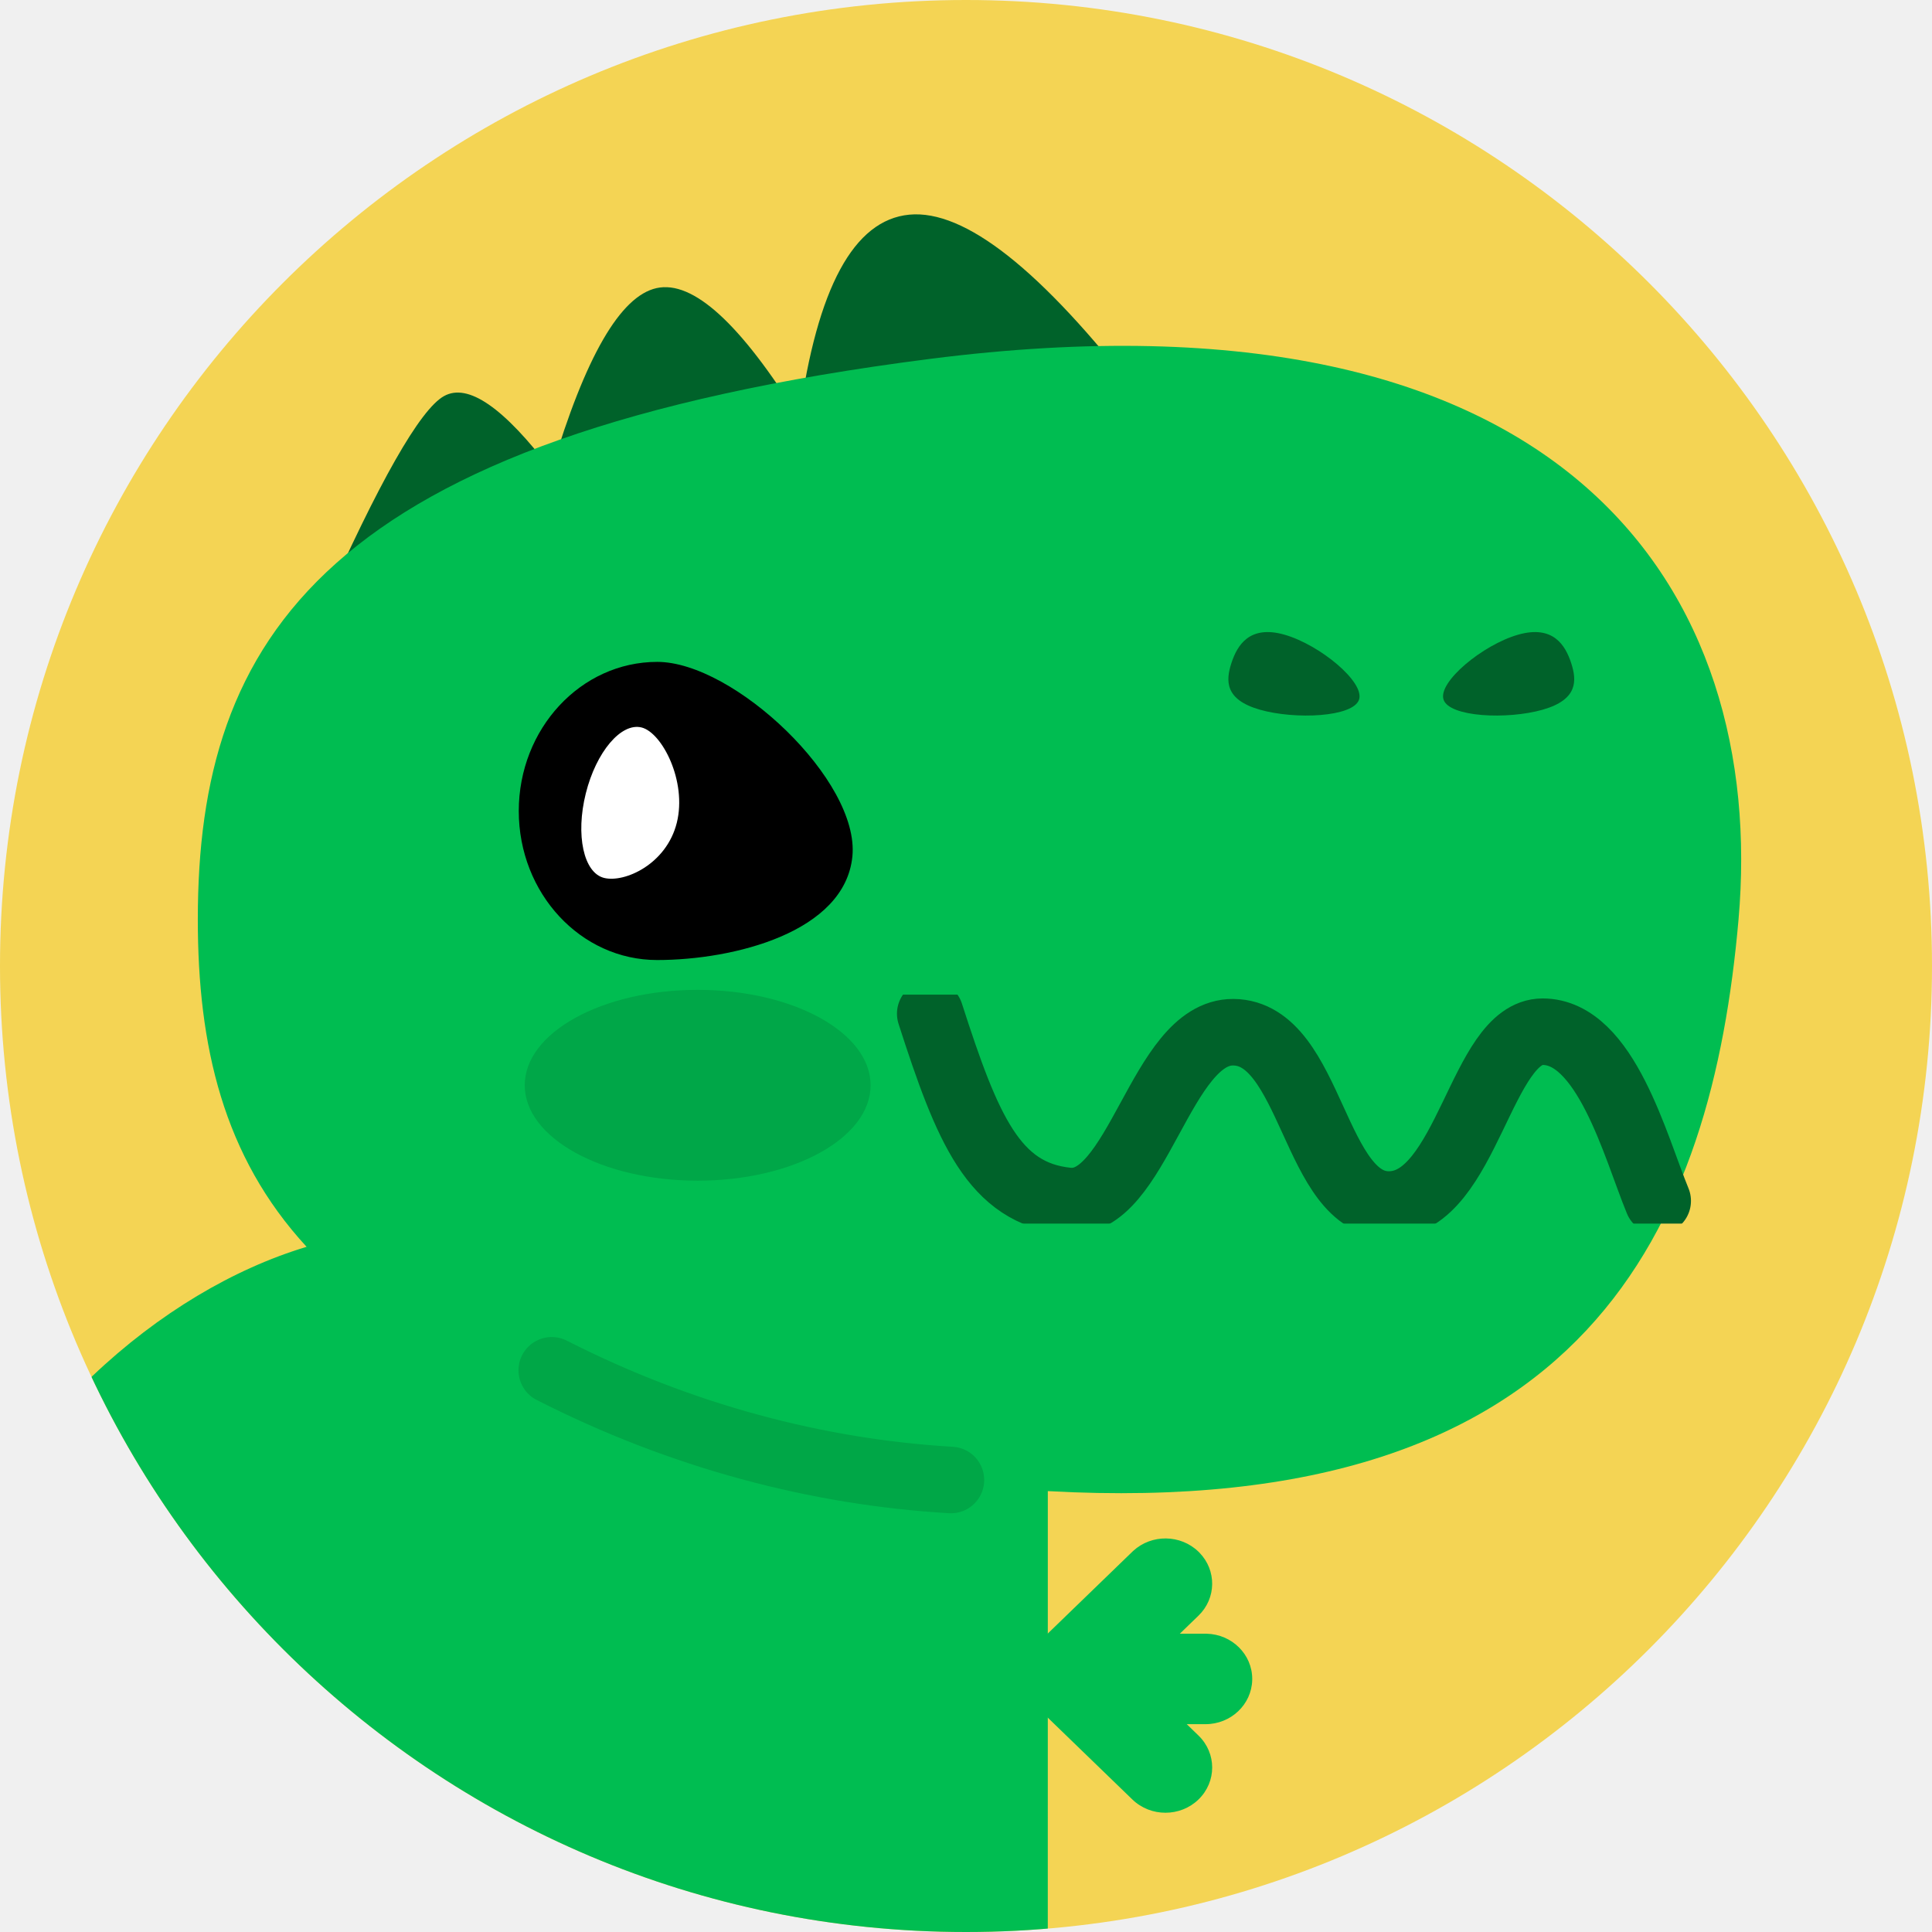
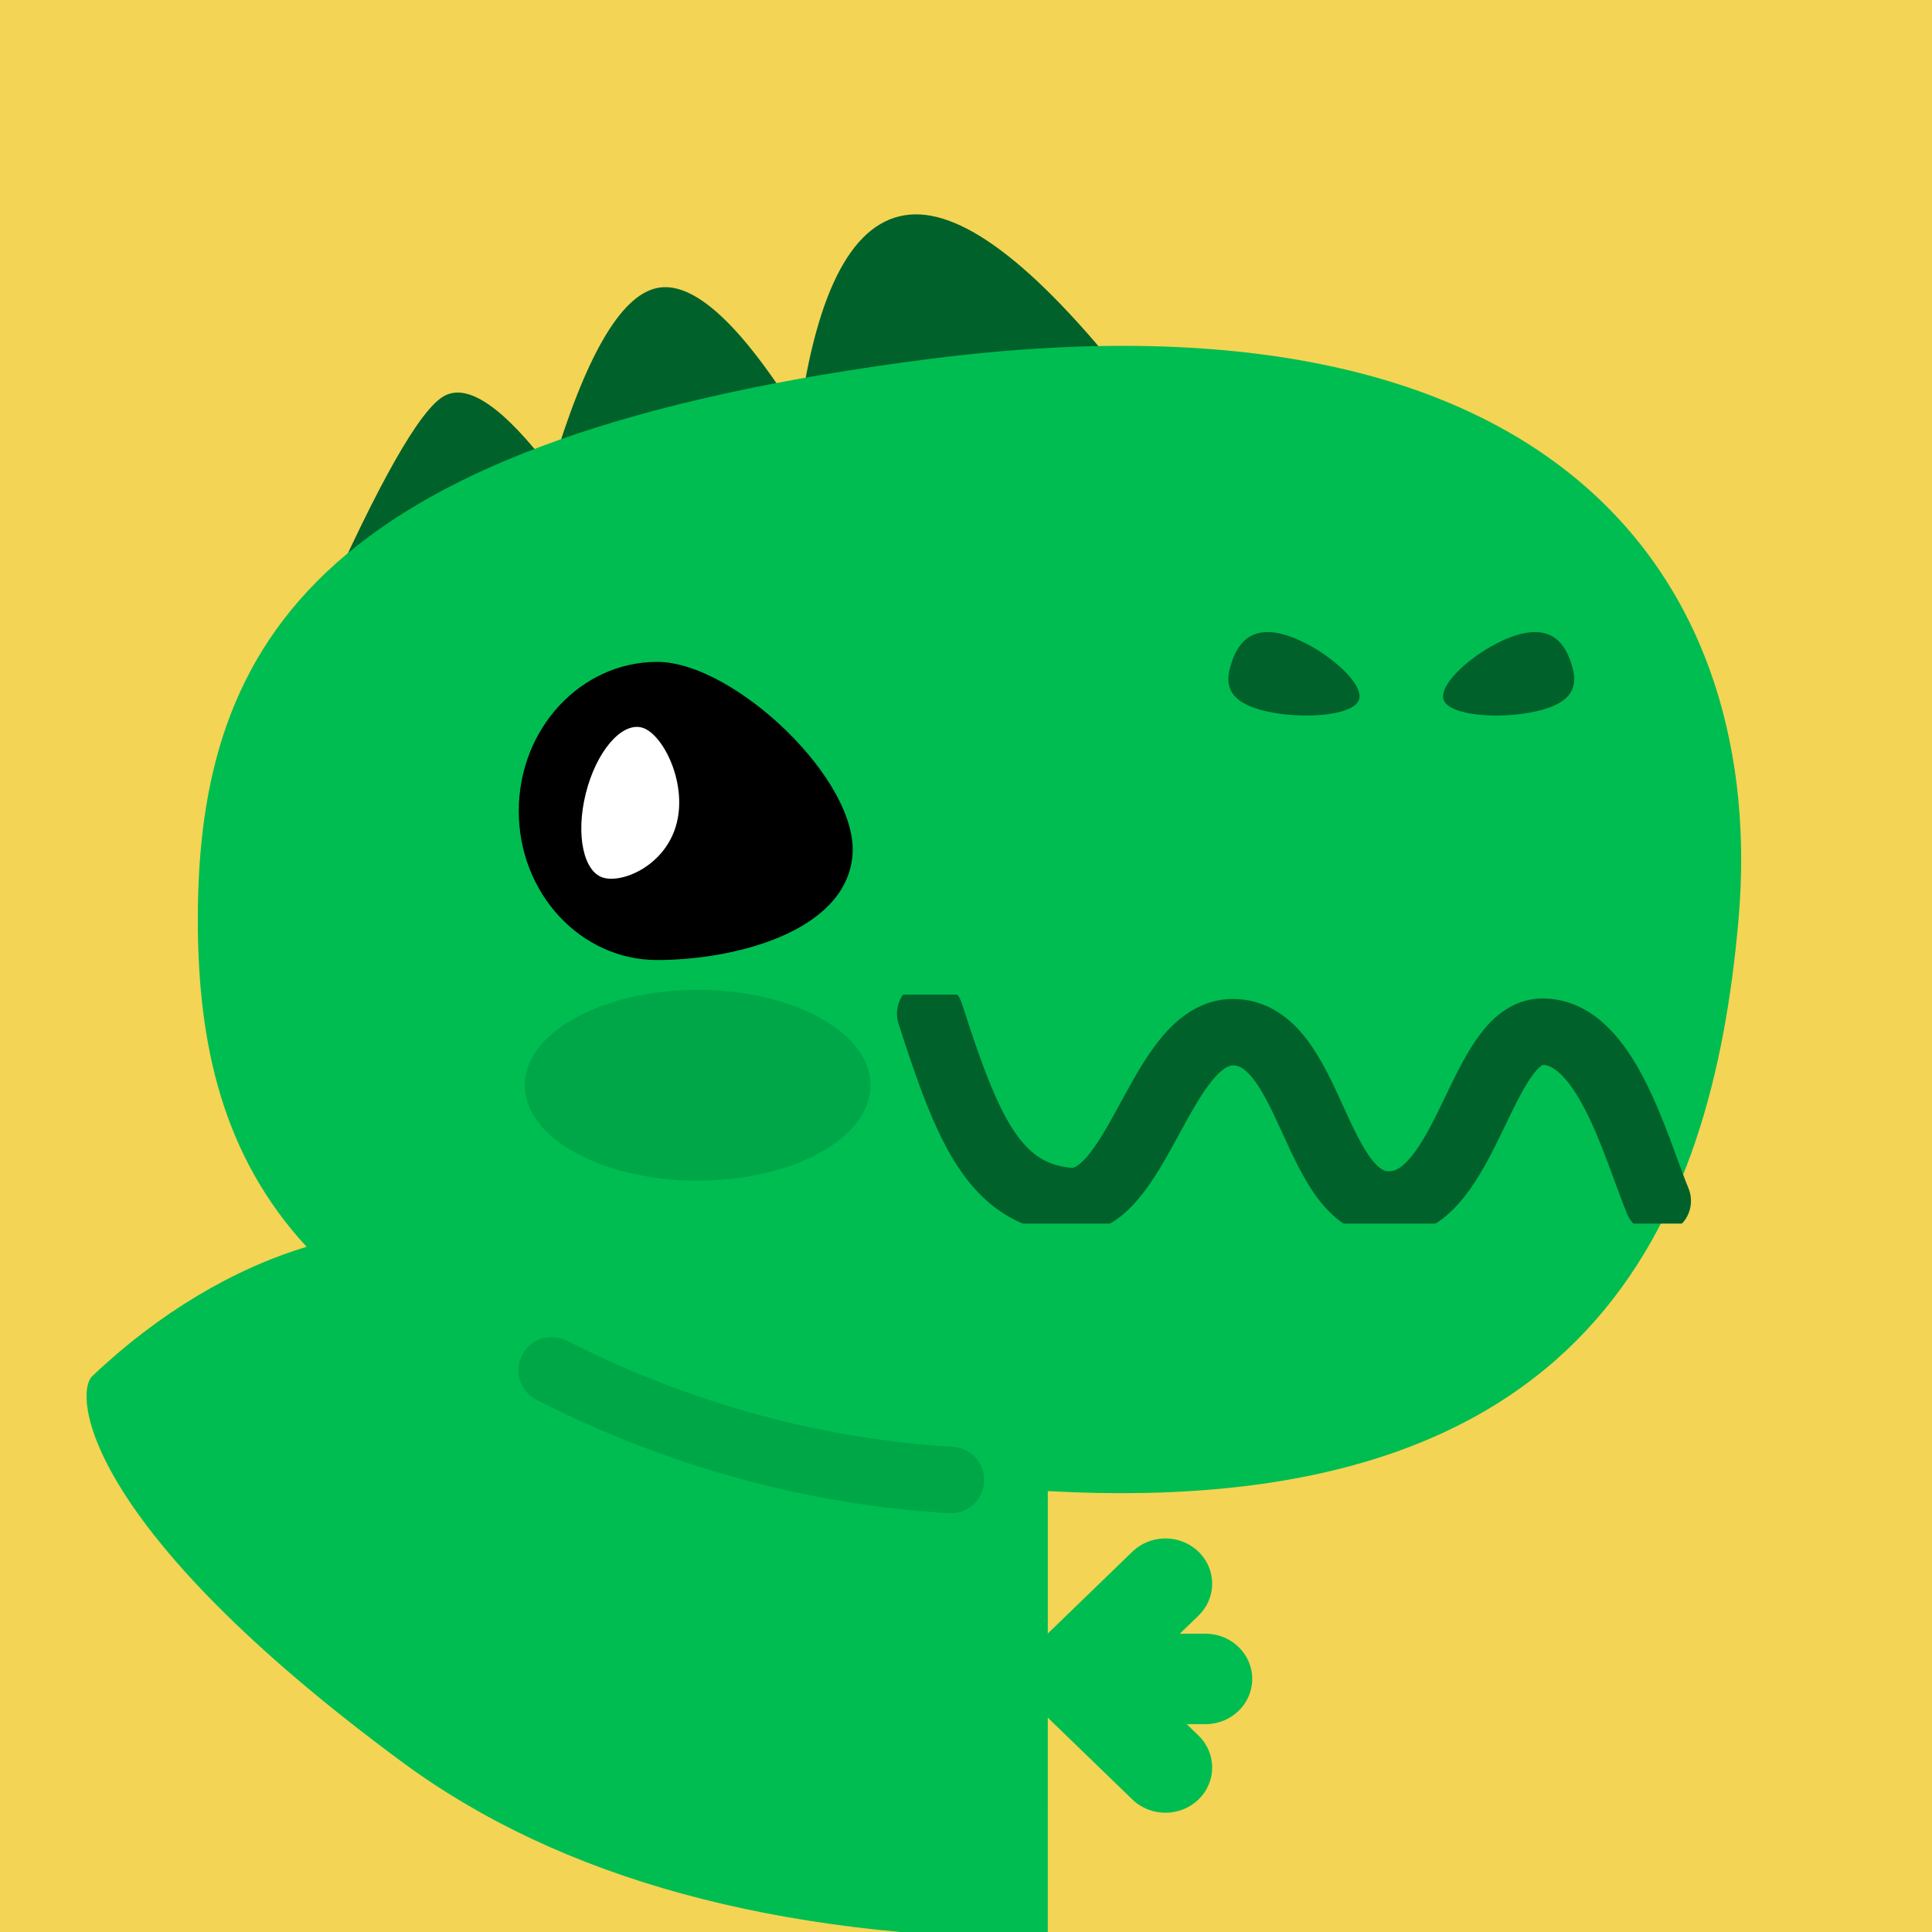
<svg xmlns="http://www.w3.org/2000/svg" xmlns:xlink="http://www.w3.org/1999/xlink" width="126px" height="126px" viewBox="0 0 126 126" version="1.1">
  <defs>
-     <circle id="path-1" cx="63" cy="63" r="63" />
+     <rect id="path-1" x="0" y="0" width="126" height="126" />
  </defs>
  <g id="Ava-162-Rexy" stroke="none" stroke-width="1" fill="none" fill-rule="evenodd">
    <mask id="mask-2" fill="white">
      <use xlink:href="#path-1" />
    </mask>
    <use id="Oval" fill="#F4D454" xlink:href="#path-1" />
    <path d="M20.937,39.929 C24.718,31.407 27.391,26.709 28.953,25.834 C30.516,24.958 32.852,26.57 35.963,30.669 C38.167,23.269 40.454,19.309 42.823,18.789 C45.191,18.269 48.29,21.094 52.12,27.263 C53.291,18.766 55.684,14.345 59.3,14 C62.917,13.655 67.909,17.6 74.278,25.834 L20.937,39.929 Z" id="Path-92" fill="#00622A" mask="url(#mask-2)" />
    <path d="M113.382,59.969 C111.647,79.771 103.651,99.202 68.336,97.246 L68.334,126.445 C50.571,126.366 36.531,122.52 26.216,114.908 C5.362,99.518 4.807,90.9 6.018,89.748 C10.36,85.622 15.243,82.746 19.996,81.314 C14.556,75.415 12.901,68.205 12.901,59.968 C12.901,41.688 21.053,28.463 60.643,23.407 C102.52,18.06 115.237,38.803 113.382,59.969 Z" id="Path" fill="#00BD51" fill-rule="nonzero" mask="url(#mask-2)" />
    <path d="M82.164,46.284 C84.463,46.942 88.26,46.77 88.634,45.624 C89.009,44.477 86.074,42.052 83.775,41.394 C81.477,40.737 80.685,42.096 80.31,43.242 C79.936,44.389 79.866,45.627 82.164,46.284 Z" id="Oval" fill="#00622A" fill-rule="nonzero" mask="url(#mask-2)" />
    <path d="M96.164,46.284 C98.463,46.942 102.26,46.77 102.634,45.624 C103.009,44.477 100.074,42.052 97.775,41.394 C95.477,40.737 94.685,42.096 94.31,43.242 C93.936,44.389 93.866,45.627 96.164,46.284 Z" id="Oval-Copy-2" fill="#00622A" fill-rule="nonzero" mask="url(#mask-2)" transform="translate(98.38889, 43.94444) scale(-1, 1) translate(-98.38889, -43.94444) " />
    <path d="M44.725,63.778 C50.094,63.779 54.446,59.738 54.444,54.752 C54.443,49.766 52.638,42.515 47.689,42.021 C42.74,41.528 34.999,49.761 35,54.747 C35.001,59.733 39.355,63.776 44.725,63.778 Z" id="Oval" fill="#000000" fill-rule="nonzero" mask="url(#mask-2)" transform="translate(44.72222, 52.88889) rotate(90) translate(-44.72222, -52.88889) " />
    <path d="M40.6,57.556 C41.975,57.556 44.333,55.711 44.333,52.919 C44.333,50.127 41.975,47.444 40.6,47.444 C39.225,47.444 38.111,49.708 38.111,52.5 C38.111,55.292 39.225,57.556 40.6,57.556 Z" id="Oval-Copy-3" fill="#FFFFFF" fill-rule="nonzero" mask="url(#mask-2)" transform="translate(41.22222, 52.5) rotate(14) translate(-41.22222, -52.5) " />
    <path d="M108.111,78.319 C106.659,74.798 104.722,67.285 100.607,67.285 C96.591,67.285 95.7,78.393 90.683,78.554 C85.665,78.715 85.599,67.355 80.43,67.318 C75.675,67.285 74.222,78.789 69.623,78.319 C64.813,77.828 63.087,73.624 60.667,66.111" id="Path-14" stroke="#00622A" stroke-width="4.339" stroke-linecap="round" mask="url(#mask-2)" />
    <ellipse id="Oval" fill="#008539" fill-rule="nonzero" opacity="0.396" mask="url(#mask-2)" cx="45.5" cy="70.778" rx="11.278" ry="6.222" />
    <path d="M35.778,95.667 C45.28,95.667 54.261,93.707 62.222,90.222" id="Path-Copy-3" stroke="#00A747" stroke-width="4.339" stroke-linecap="round" mask="url(#mask-2)" transform="translate(49, 92.94444) rotate(27) translate(-49, -92.94444) " />
    <path d="M78.162,117.358 C79.353,116.206 79.353,114.339 78.162,113.187 L77.396,112.446 L78.618,112.446 C80.277,112.446 81.626,111.165 81.666,109.569 L81.667,109.496 C81.667,107.891 80.342,106.586 78.693,106.547 L78.618,106.546 L76.944,106.547 L78.162,105.369 C79.333,104.236 79.352,102.41 78.219,101.255 L78.162,101.197 C76.991,100.064 75.104,100.046 73.909,101.142 L73.85,101.197 L67.782,107.069 C67.154,107.676 66.857,108.482 66.892,109.278 C66.857,110.073 67.154,110.88 67.782,111.487 L73.85,117.358 C75.041,118.51 76.971,118.51 78.162,117.358 Z" id="Path" fill="#00BD51" fill-rule="nonzero" mask="url(#mask-2)" />
  </g>
</svg>
